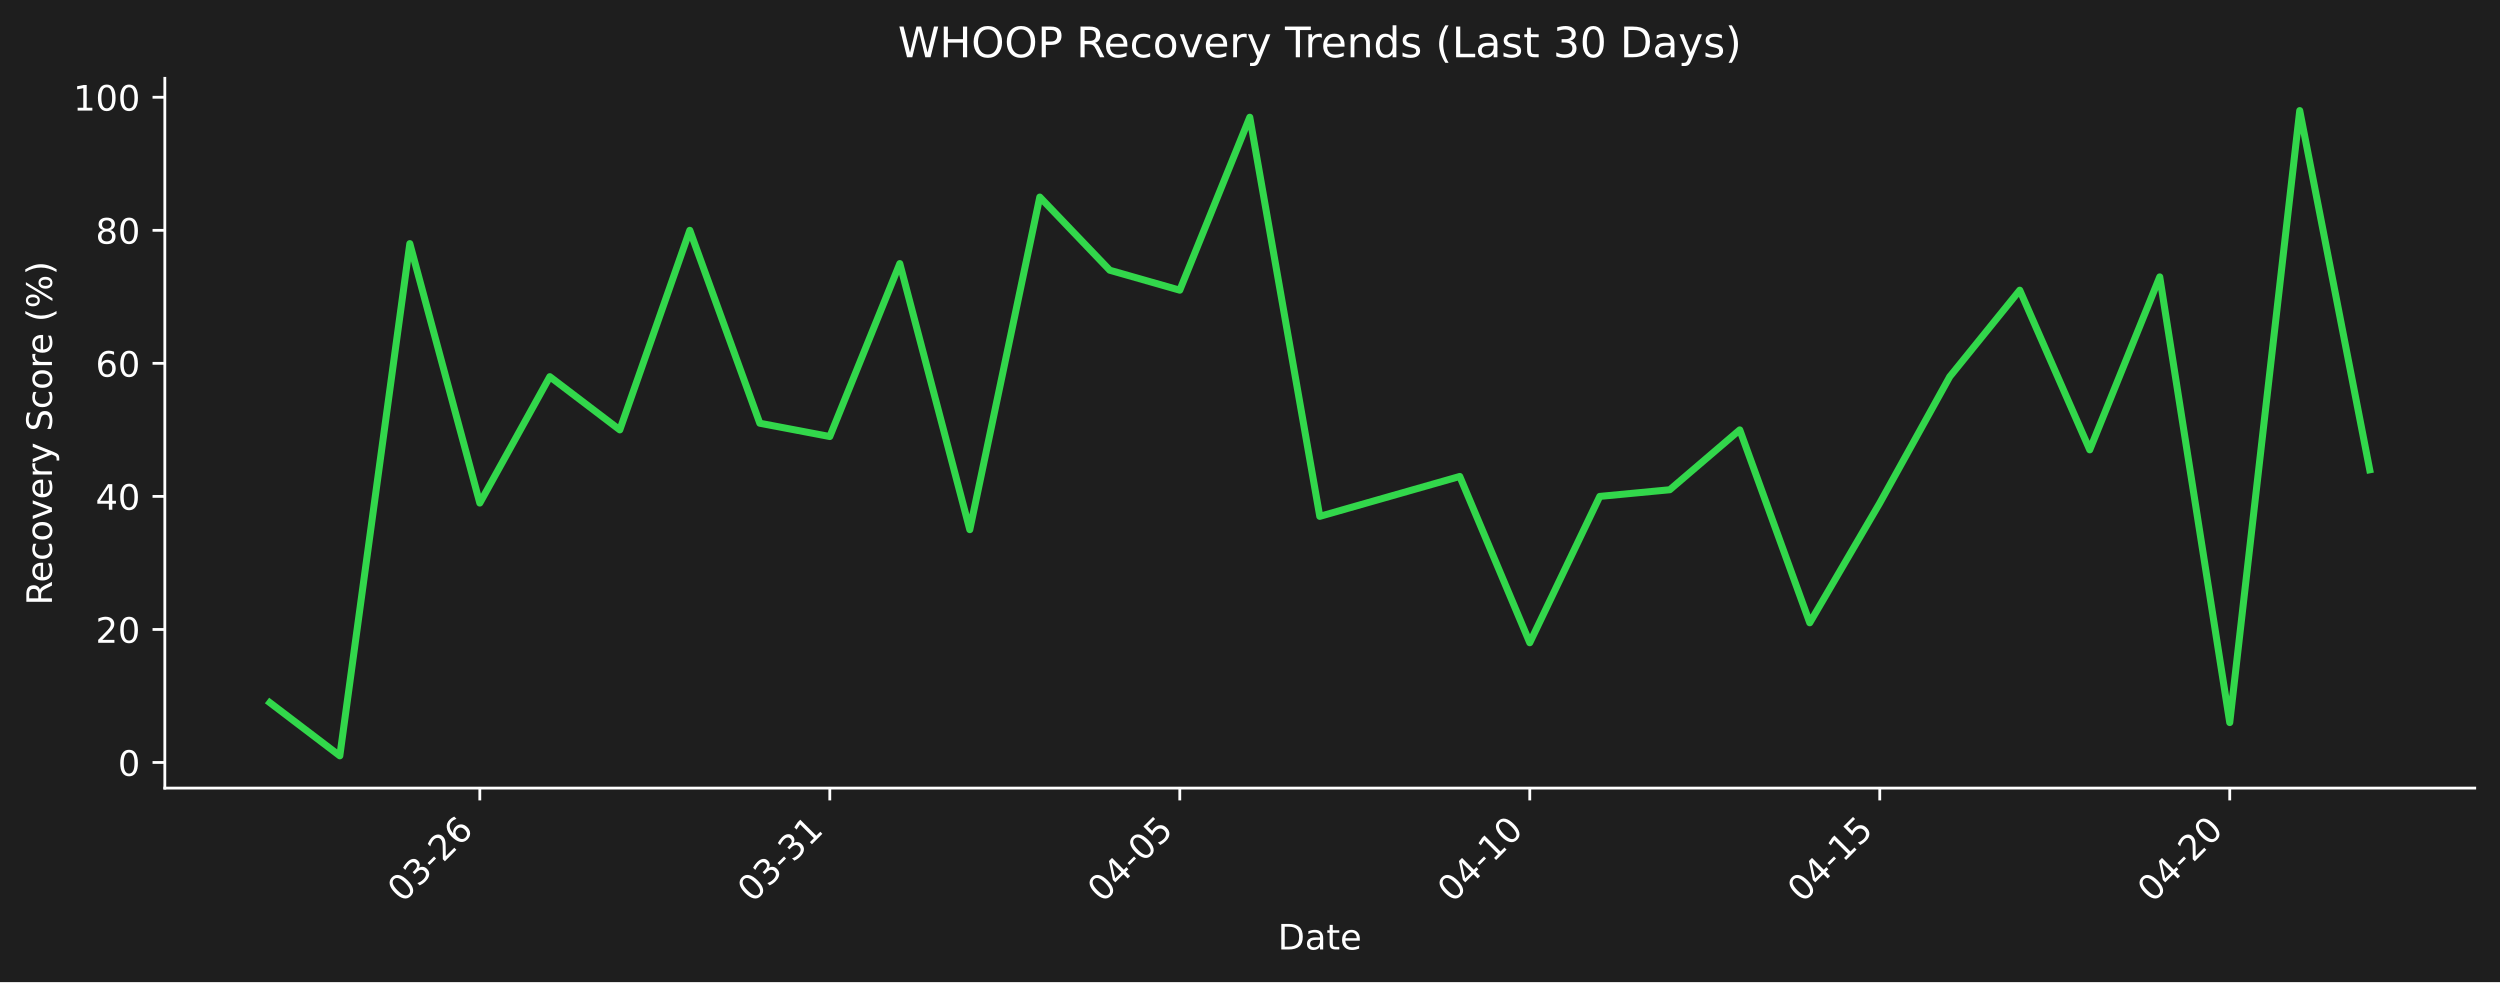
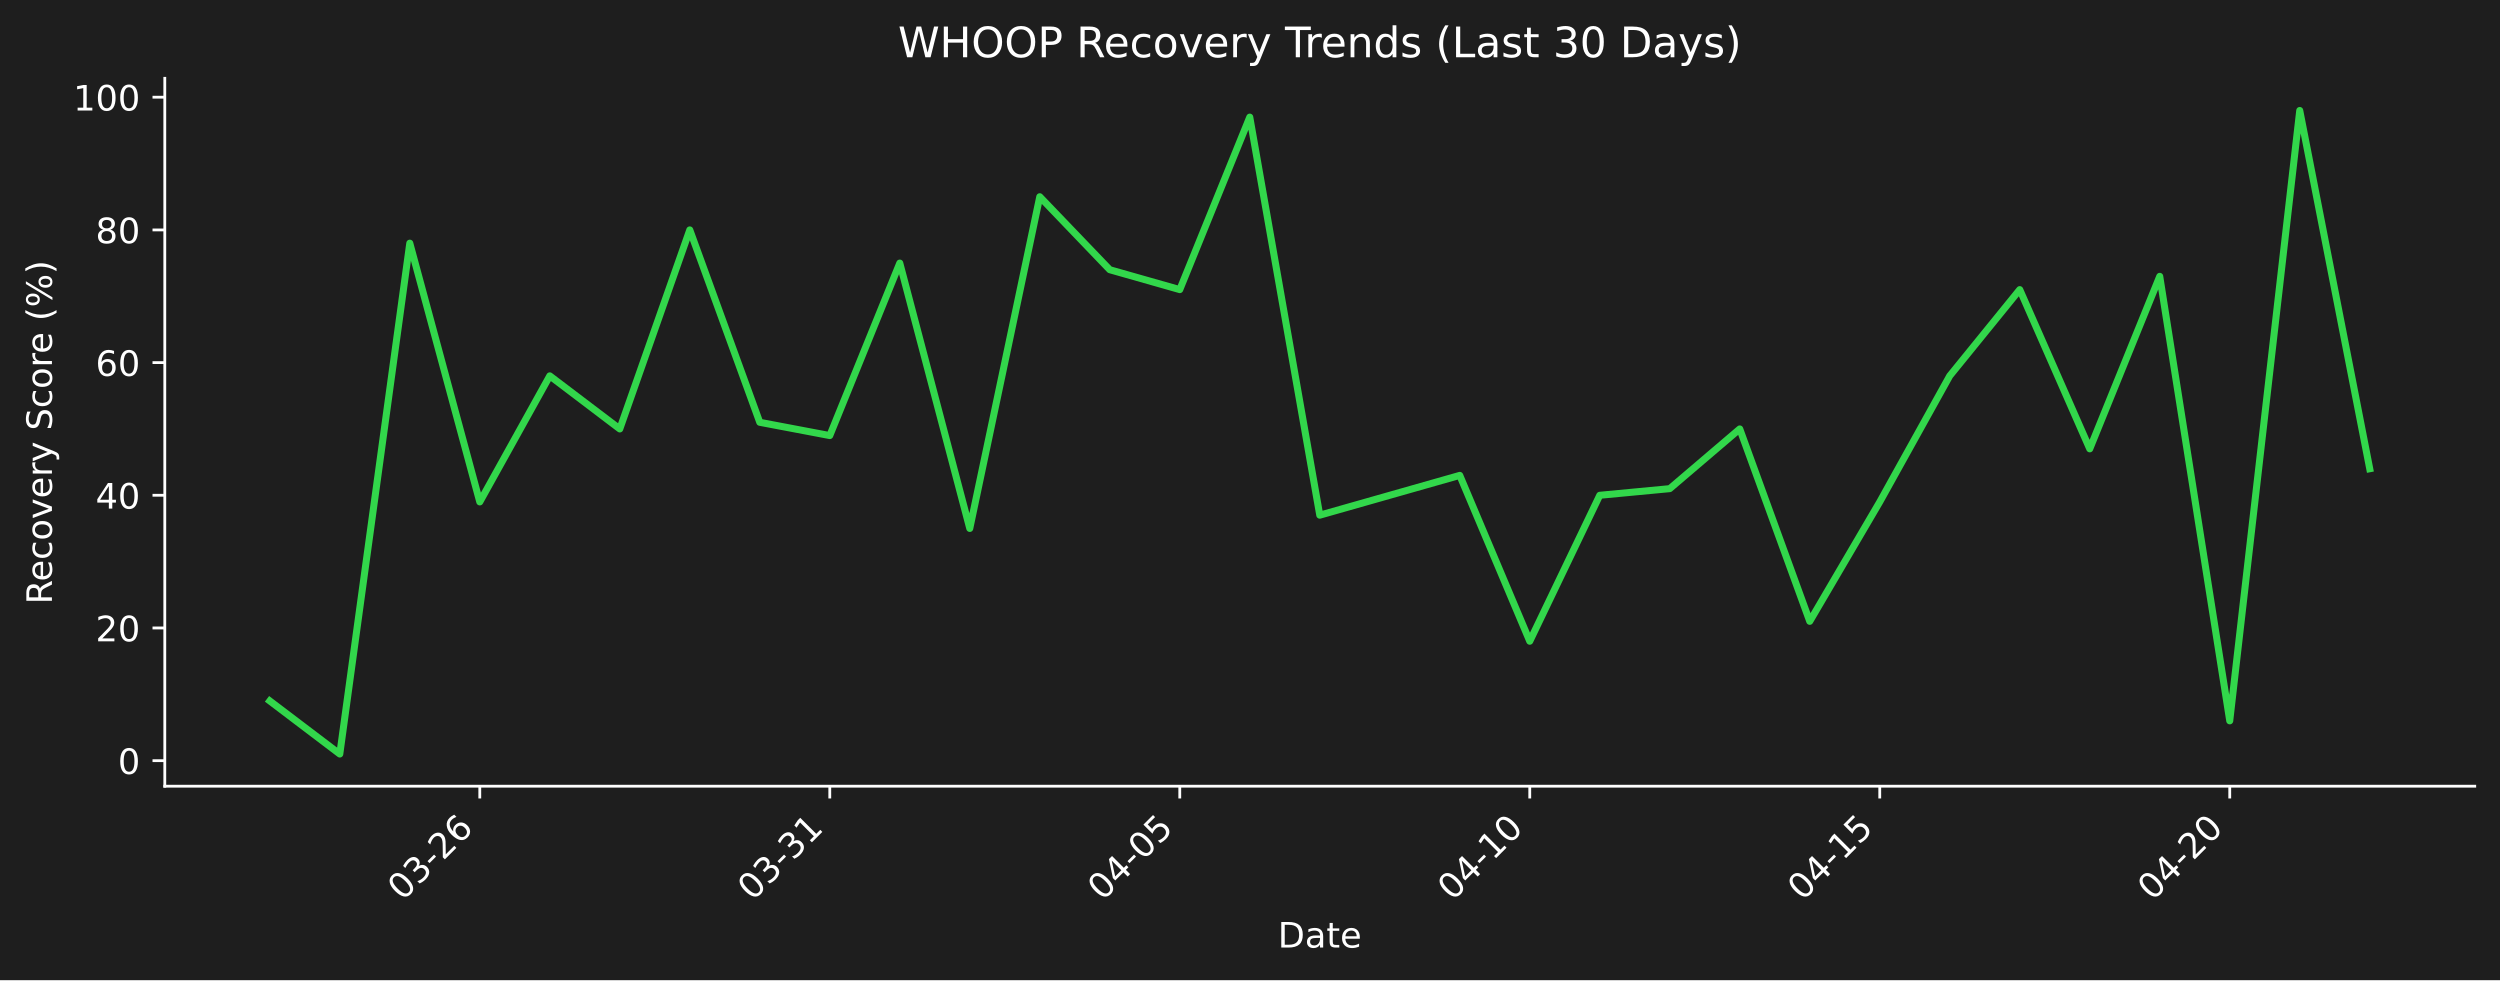
- <svg xmlns="http://www.w3.org/2000/svg" xmlns:xlink="http://www.w3.org/1999/xlink" width="712.361pt" height="279.832pt" viewBox="0 0 712.361 279.832" version="1.1">
+ <svg xmlns="http://www.w3.org/2000/svg" xmlns:xlink="http://www.w3.org/1999/xlink" width="712.496pt" height="279.334pt" viewBox="0 0 712.496 279.334" version="1.1">
  <defs>
    <style type="text/css">*{stroke-linejoin: round; stroke-linecap: butt}</style>
  </defs>
  <g id="figure_1">
    <g id="patch_1">
-       <path d="M 0 279.832  L 712.361 279.832  L 712.361 0  L 0 0  z " style="fill: #1e1e1e" />
+       <path d="M 0 279.334  L 712.496 279.334  L 712.496 0  L 0 0  z " style="fill: #1e1e1e" />
    </g>
    <g id="axes_1">
      <g id="patch_2">
-         <path d="M 46.966 224.563  L 705.161 224.563  L 705.161 22.318  L 46.966 22.318  L 46.966 224.563  z " style="fill: none" />
+         <path d="M 46.966 224.066  L 705.296 224.066  L 705.296 22.318  L 46.966 22.318  L 46.966 224.066  z " style="fill: none" />
      </g>
      <g id="matplotlib.axis_1">
        <g id="xtick_1">
          <g id="line2d_1">
            <defs>
-               <path id="m30ef5048a9" d="M 0 0  L 0 3.5  " style="stroke: #ffffff; stroke-width: 0.8" />
+               <path id="mc38e2e38cf" d="M 0 0  L 0 3.5  " style="stroke: #ffffff; stroke-width: 0.8" />
            </defs>
            <g>
-               <use xlink:href="#m30ef5048a9" x="136.719" y="224.563" style="fill: #ffffff; stroke: #ffffff; stroke-width: 0.8" />
+               <use xlink:href="#mc38e2e38cf" x="136.738" y="224.066" style="fill: #ffffff; stroke: #ffffff; stroke-width: 0.8" />
            </g>
          </g>
          <g id="text_1">
-             <g style="fill: #ffffff" transform="translate(114.702 257.483) rotate(-45) scale(0.1 -0.1)">
+             <g style="fill: #ffffff" transform="translate(114.7204 256.9857) rotate(-45) scale(0.1 -0.1)">
              <defs>
                <path id="DejaVuSans-30" d="M 2034 4250  Q 1547 4250 1301 3770  Q 1056 3291 1056 2328  Q 1056 1369 1301 889  Q 1547 409 2034 409  Q 2525 409 2770 889  Q 3016 1369 3016 2328  Q 3016 3291 2770 3770  Q 2525 4250 2034 4250  z M 2034 4750  Q 2819 4750 3233 4129  Q 3647 3509 3647 2328  Q 3647 1150 3233 529  Q 2819 -91 2034 -91  Q 1250 -91 836 529  Q 422 1150 422 2328  Q 422 3509 836 4129  Q 1250 4750 2034 4750  z " transform="scale(0.015625)" />
                <path id="DejaVuSans-33" d="M 2597 2516  Q 3050 2419 3304 2112  Q 3559 1806 3559 1356  Q 3559 666 3084 287  Q 2609 -91 1734 -91  Q 1441 -91 1130 -33  Q 819 25 488 141  L 488 750  Q 750 597 1062 519  Q 1375 441 1716 441  Q 2309 441 2620 675  Q 2931 909 2931 1356  Q 2931 1769 2642 2001  Q 2353 2234 1838 2234  L 1294 2234  L 1294 2753  L 1863 2753  Q 2328 2753 2575 2939  Q 2822 3125 2822 3475  Q 2822 3834 2567 4026  Q 2313 4219 1838 4219  Q 1578 4219 1281 4162  Q 984 4106 628 3988  L 628 4550  Q 988 4650 1302 4700  Q 1616 4750 1894 4750  Q 2613 4750 3031 4423  Q 3450 4097 3450 3541  Q 3450 3153 3228 2886  Q 3006 2619 2597 2516  z " transform="scale(0.015625)" />
                <path id="DejaVuSans-2d" d="M 313 2009  L 1997 2009  L 1997 1497  L 313 1497  L 313 2009  z " transform="scale(0.015625)" />
                <path id="DejaVuSans-32" d="M 1228 531  L 3431 531  L 3431 0  L 469 0  L 469 531  Q 828 903 1448 1529  Q 2069 2156 2228 2338  Q 2531 2678 2651 2914  Q 2772 3150 2772 3378  Q 2772 3750 2511 3984  Q 2250 4219 1831 4219  Q 1534 4219 1204 4116  Q 875 4013 500 3803  L 500 4441  Q 881 4594 1212 4672  Q 1544 4750 1819 4750  Q 2544 4750 2975 4387  Q 3406 4025 3406 3419  Q 3406 3131 3298 2873  Q 3191 2616 2906 2266  Q 2828 2175 2409 1742  Q 1991 1309 1228 531  z " transform="scale(0.015625)" />
                <path id="DejaVuSans-36" d="M 2113 2584  Q 1688 2584 1439 2293  Q 1191 2003 1191 1497  Q 1191 994 1439 701  Q 1688 409 2113 409  Q 2538 409 2786 701  Q 3034 994 3034 1497  Q 3034 2003 2786 2293  Q 2538 2584 2113 2584  z M 3366 4563  L 3366 3988  Q 3128 4100 2886 4159  Q 2644 4219 2406 4219  Q 1781 4219 1451 3797  Q 1122 3375 1075 2522  Q 1259 2794 1537 2939  Q 1816 3084 2150 3084  Q 2853 3084 3261 2657  Q 3669 2231 3669 1497  Q 3669 778 3244 343  Q 2819 -91 2113 -91  Q 1303 -91 875 529  Q 447 1150 447 2328  Q 447 3434 972 4092  Q 1497 4750 2381 4750  Q 2619 4750 2861 4703  Q 3103 4656 3366 4563  z " transform="scale(0.015625)" />
              </defs>
              <use xlink:href="#DejaVuSans-30" />
              <use xlink:href="#DejaVuSans-33" transform="translate(63.62305 0)" />
              <use xlink:href="#DejaVuSans-2d" transform="translate(127.2461 0)" />
              <use xlink:href="#DejaVuSans-32" transform="translate(163.3301 0)" />
              <use xlink:href="#DejaVuSans-36" transform="translate(226.9531 0)" />
            </g>
          </g>
        </g>
        <g id="xtick_2">
          <g id="line2d_2">
            <g>
-               <use xlink:href="#m30ef5048a9" x="236.446" y="224.563" style="fill: #ffffff; stroke: #ffffff; stroke-width: 0.8" />
+               <use xlink:href="#mc38e2e38cf" x="236.485" y="224.066" style="fill: #ffffff; stroke: #ffffff; stroke-width: 0.8" />
            </g>
          </g>
          <g id="text_2">
-             <g style="fill: #ffffff" transform="translate(214.4285 257.483) rotate(-45) scale(0.1 -0.1)">
+             <g style="fill: #ffffff" transform="translate(214.4673 256.9857) rotate(-45) scale(0.1 -0.1)">
              <defs>
                <path id="DejaVuSans-31" d="M 794 531  L 1825 531  L 1825 4091  L 703 3866  L 703 4441  L 1819 4666  L 2450 4666  L 2450 531  L 3481 531  L 3481 0  L 794 0  L 794 531  z " transform="scale(0.015625)" />
              </defs>
              <use xlink:href="#DejaVuSans-30" />
              <use xlink:href="#DejaVuSans-33" transform="translate(63.62305 0)" />
              <use xlink:href="#DejaVuSans-2d" transform="translate(127.2461 0)" />
              <use xlink:href="#DejaVuSans-33" transform="translate(163.3301 0)" />
              <use xlink:href="#DejaVuSans-31" transform="translate(226.9531 0)" />
            </g>
          </g>
        </g>
        <g id="xtick_3">
          <g id="line2d_3">
            <g>
-               <use xlink:href="#m30ef5048a9" x="336.173" y="224.563" style="fill: #ffffff; stroke: #ffffff; stroke-width: 0.8" />
+               <use xlink:href="#mc38e2e38cf" x="336.232" y="224.066" style="fill: #ffffff; stroke: #ffffff; stroke-width: 0.8" />
            </g>
          </g>
          <g id="text_3">
-             <g style="fill: #ffffff" transform="translate(314.155 257.483) rotate(-45) scale(0.1 -0.1)">
+             <g style="fill: #ffffff" transform="translate(314.2143 256.9857) rotate(-45) scale(0.1 -0.1)">
              <defs>
                <path id="DejaVuSans-34" d="M 2419 4116  L 825 1625  L 2419 1625  L 2419 4116  z M 2253 4666  L 3047 4666  L 3047 1625  L 3713 1625  L 3713 1100  L 3047 1100  L 3047 0  L 2419 0  L 2419 1100  L 313 1100  L 313 1709  L 2253 4666  z " transform="scale(0.015625)" />
                <path id="DejaVuSans-35" d="M 691 4666  L 3169 4666  L 3169 4134  L 1269 4134  L 1269 2991  Q 1406 3038 1543 3061  Q 1681 3084 1819 3084  Q 2600 3084 3056 2656  Q 3513 2228 3513 1497  Q 3513 744 3044 326  Q 2575 -91 1722 -91  Q 1428 -91 1123 -41  Q 819 9 494 109  L 494 744  Q 775 591 1075 516  Q 1375 441 1709 441  Q 2250 441 2565 725  Q 2881 1009 2881 1497  Q 2881 1984 2565 2268  Q 2250 2553 1709 2553  Q 1456 2553 1204 2497  Q 953 2441 691 2322  L 691 4666  z " transform="scale(0.015625)" />
              </defs>
              <use xlink:href="#DejaVuSans-30" />
              <use xlink:href="#DejaVuSans-34" transform="translate(63.62305 0)" />
              <use xlink:href="#DejaVuSans-2d" transform="translate(127.2461 0)" />
              <use xlink:href="#DejaVuSans-30" transform="translate(163.3301 0)" />
              <use xlink:href="#DejaVuSans-35" transform="translate(226.9531 0)" />
            </g>
          </g>
        </g>
        <g id="xtick_4">
          <g id="line2d_4">
            <g>
-               <use xlink:href="#m30ef5048a9" x="435.899" y="224.563" style="fill: #ffffff; stroke: #ffffff; stroke-width: 0.8" />
+               <use xlink:href="#mc38e2e38cf" x="435.979" y="224.066" style="fill: #ffffff; stroke: #ffffff; stroke-width: 0.8" />
            </g>
          </g>
          <g id="text_4">
-             <g style="fill: #ffffff" transform="translate(413.8815 257.483) rotate(-45) scale(0.1 -0.1)">
+             <g style="fill: #ffffff" transform="translate(413.9613 256.9857) rotate(-45) scale(0.1 -0.1)">
              <use xlink:href="#DejaVuSans-30" />
              <use xlink:href="#DejaVuSans-34" transform="translate(63.62305 0)" />
              <use xlink:href="#DejaVuSans-2d" transform="translate(127.2461 0)" />
              <use xlink:href="#DejaVuSans-31" transform="translate(163.3301 0)" />
              <use xlink:href="#DejaVuSans-30" transform="translate(226.9531 0)" />
            </g>
          </g>
        </g>
        <g id="xtick_5">
          <g id="line2d_5">
            <g>
-               <use xlink:href="#m30ef5048a9" x="535.626" y="224.563" style="fill: #ffffff; stroke: #ffffff; stroke-width: 0.8" />
+               <use xlink:href="#mc38e2e38cf" x="535.726" y="224.066" style="fill: #ffffff; stroke: #ffffff; stroke-width: 0.8" />
            </g>
          </g>
          <g id="text_5">
-             <g style="fill: #ffffff" transform="translate(513.608 257.483) rotate(-45) scale(0.1 -0.1)">
+             <g style="fill: #ffffff" transform="translate(513.7082 256.9857) rotate(-45) scale(0.1 -0.1)">
              <use xlink:href="#DejaVuSans-30" />
              <use xlink:href="#DejaVuSans-34" transform="translate(63.62305 0)" />
              <use xlink:href="#DejaVuSans-2d" transform="translate(127.2461 0)" />
              <use xlink:href="#DejaVuSans-31" transform="translate(163.3301 0)" />
              <use xlink:href="#DejaVuSans-35" transform="translate(226.9531 0)" />
            </g>
          </g>
        </g>
        <g id="xtick_6">
          <g id="line2d_6">
            <g>
-               <use xlink:href="#m30ef5048a9" x="635.352" y="224.563" style="fill: #ffffff; stroke: #ffffff; stroke-width: 0.8" />
+               <use xlink:href="#mc38e2e38cf" x="635.473" y="224.066" style="fill: #ffffff; stroke: #ffffff; stroke-width: 0.8" />
            </g>
          </g>
          <g id="text_6">
-             <g style="fill: #ffffff" transform="translate(613.3345 257.483) rotate(-45) scale(0.1 -0.1)">
+             <g style="fill: #ffffff" transform="translate(613.4552 256.9857) rotate(-45) scale(0.1 -0.1)">
              <use xlink:href="#DejaVuSans-30" />
              <use xlink:href="#DejaVuSans-34" transform="translate(63.62305 0)" />
              <use xlink:href="#DejaVuSans-2d" transform="translate(127.2461 0)" />
              <use xlink:href="#DejaVuSans-32" transform="translate(163.3301 0)" />
              <use xlink:href="#DejaVuSans-30" transform="translate(226.9531 0)" />
            </g>
          </g>
        </g>
        <g id="text_7">
-           <g style="fill: #ffffff" transform="translate(364.1123 270.552) scale(0.1 -0.1)">
+           <g style="fill: #ffffff" transform="translate(364.1798 270.0547) scale(0.1 -0.1)">
            <defs>
              <path id="DejaVuSans-44" d="M 1259 4147  L 1259 519  L 2022 519  Q 2988 519 3436 956  Q 3884 1394 3884 2338  Q 3884 3275 3436 3711  Q 2988 4147 2022 4147  L 1259 4147  z M 628 4666  L 1925 4666  Q 3281 4666 3915 4102  Q 4550 3538 4550 2338  Q 4550 1131 3912 565  Q 3275 0 1925 0  L 628 0  L 628 4666  z " transform="scale(0.015625)" />
              <path id="DejaVuSans-61" d="M 2194 1759  Q 1497 1759 1228 1600  Q 959 1441 959 1056  Q 959 750 1161 570  Q 1363 391 1709 391  Q 2188 391 2477 730  Q 2766 1069 2766 1631  L 2766 1759  L 2194 1759  z M 3341 1997  L 3341 0  L 2766 0  L 2766 531  Q 2569 213 2275 61  Q 1981 -91 1556 -91  Q 1019 -91 701 211  Q 384 513 384 1019  Q 384 1609 779 1909  Q 1175 2209 1959 2209  L 2766 2209  L 2766 2266  Q 2766 2663 2505 2880  Q 2244 3097 1772 3097  Q 1472 3097 1187 3025  Q 903 2953 641 2809  L 641 3341  Q 956 3463 1253 3523  Q 1550 3584 1831 3584  Q 2591 3584 2966 3190  Q 3341 2797 3341 1997  z " transform="scale(0.015625)" />
              <path id="DejaVuSans-74" d="M 1172 4494  L 1172 3500  L 2356 3500  L 2356 3053  L 1172 3053  L 1172 1153  Q 1172 725 1289 603  Q 1406 481 1766 481  L 2356 481  L 2356 0  L 1766 0  Q 1100 0 847 248  Q 594 497 594 1153  L 594 3053  L 172 3053  L 172 3500  L 594 3500  L 594 4494  L 1172 4494  z " transform="scale(0.015625)" />
              <path id="DejaVuSans-65" d="M 3597 1894  L 3597 1613  L 953 1613  Q 991 1019 1311 708  Q 1631 397 2203 397  Q 2534 397 2845 478  Q 3156 559 3463 722  L 3463 178  Q 3153 47 2828 -22  Q 2503 -91 2169 -91  Q 1331 -91 842 396  Q 353 884 353 1716  Q 353 2575 817 3079  Q 1281 3584 2069 3584  Q 2775 3584 3186 3129  Q 3597 2675 3597 1894  z M 3022 2063  Q 3016 2534 2758 2815  Q 2500 3097 2075 3097  Q 1594 3097 1305 2825  Q 1016 2553 972 2059  L 3022 2063  z " transform="scale(0.015625)" />
            </defs>
            <use xlink:href="#DejaVuSans-44" />
            <use xlink:href="#DejaVuSans-61" transform="translate(77.00195 0)" />
            <use xlink:href="#DejaVuSans-74" transform="translate(138.2812 0)" />
            <use xlink:href="#DejaVuSans-65" transform="translate(177.4902 0)" />
          </g>
        </g>
      </g>
      <g id="matplotlib.axis_2">
        <g id="ytick_1">
          <g id="line2d_7">
            <defs>
-               <path id="m28092087a7" d="M 0 0  L -3.5 0  " style="stroke: #ffffff; stroke-width: 0.8" />
+               <path id="m0c90b24b03" d="M 0 0  L -3.5 0  " style="stroke: #ffffff; stroke-width: 0.8" />
            </defs>
            <g>
-               <use xlink:href="#m28092087a7" x="46.966" y="217.266" style="fill: #ffffff; stroke: #ffffff; stroke-width: 0.8" />
+               <use xlink:href="#m0c90b24b03" x="46.966" y="216.786" style="fill: #ffffff; stroke: #ffffff; stroke-width: 0.8" />
            </g>
          </g>
          <g id="text_8">
-             <g style="fill: #ffffff" transform="translate(33.60312 221.0648) scale(0.1 -0.1)">
+             <g style="fill: #ffffff" transform="translate(33.60312 220.5855) scale(0.1 -0.1)">
              <use xlink:href="#DejaVuSans-30" />
            </g>
          </g>
        </g>
        <g id="ytick_2">
          <g id="line2d_8">
            <g>
-               <use xlink:href="#m28092087a7" x="46.966" y="179.356" style="fill: #ffffff; stroke: #ffffff; stroke-width: 0.8" />
+               <use xlink:href="#m0c90b24b03" x="46.966" y="178.97" style="fill: #ffffff; stroke: #ffffff; stroke-width: 0.8" />
            </g>
          </g>
          <g id="text_9">
-             <g style="fill: #ffffff" transform="translate(27.24063 183.1557) scale(0.1 -0.1)">
+             <g style="fill: #ffffff" transform="translate(27.24063 182.7696) scale(0.1 -0.1)">
              <use xlink:href="#DejaVuSans-32" />
              <use xlink:href="#DejaVuSans-30" transform="translate(63.62305 0)" />
            </g>
          </g>
        </g>
        <g id="ytick_3">
          <g id="line2d_9">
            <g>
-               <use xlink:href="#m28092087a7" x="46.966" y="141.447" style="fill: #ffffff; stroke: #ffffff; stroke-width: 0.8" />
+               <use xlink:href="#m0c90b24b03" x="46.966" y="141.155" style="fill: #ffffff; stroke: #ffffff; stroke-width: 0.8" />
            </g>
          </g>
          <g id="text_10">
-             <g style="fill: #ffffff" transform="translate(27.24063 145.2466) scale(0.1 -0.1)">
+             <g style="fill: #ffffff" transform="translate(27.24063 144.9537) scale(0.1 -0.1)">
              <use xlink:href="#DejaVuSans-34" />
              <use xlink:href="#DejaVuSans-30" transform="translate(63.62305 0)" />
            </g>
          </g>
        </g>
        <g id="ytick_4">
          <g id="line2d_10">
            <g>
-               <use xlink:href="#m28092087a7" x="46.966" y="103.538" style="fill: #ffffff; stroke: #ffffff; stroke-width: 0.8" />
+               <use xlink:href="#m0c90b24b03" x="46.966" y="103.339" style="fill: #ffffff; stroke: #ffffff; stroke-width: 0.8" />
            </g>
          </g>
          <g id="text_11">
-             <g style="fill: #ffffff" transform="translate(27.24063 107.3376) scale(0.1 -0.1)">
+             <g style="fill: #ffffff" transform="translate(27.24063 107.1379) scale(0.1 -0.1)">
              <use xlink:href="#DejaVuSans-36" />
              <use xlink:href="#DejaVuSans-30" transform="translate(63.62305 0)" />
            </g>
          </g>
        </g>
        <g id="ytick_5">
          <g id="line2d_11">
            <g>
-               <use xlink:href="#m28092087a7" x="46.966" y="65.629" style="fill: #ffffff; stroke: #ffffff; stroke-width: 0.8" />
+               <use xlink:href="#m0c90b24b03" x="46.966" y="65.523" style="fill: #ffffff; stroke: #ffffff; stroke-width: 0.8" />
            </g>
          </g>
          <g id="text_12">
-             <g style="fill: #ffffff" transform="translate(27.24063 69.42847) scale(0.1 -0.1)">
+             <g style="fill: #ffffff" transform="translate(27.24063 69.32198) scale(0.1 -0.1)">
              <defs>
                <path id="DejaVuSans-38" d="M 2034 2216  Q 1584 2216 1326 1975  Q 1069 1734 1069 1313  Q 1069 891 1326 650  Q 1584 409 2034 409  Q 2484 409 2743 651  Q 3003 894 3003 1313  Q 3003 1734 2745 1975  Q 2488 2216 2034 2216  z M 1403 2484  Q 997 2584 770 2862  Q 544 3141 544 3541  Q 544 4100 942 4425  Q 1341 4750 2034 4750  Q 2731 4750 3128 4425  Q 3525 4100 3525 3541  Q 3525 3141 3298 2862  Q 3072 2584 2669 2484  Q 3125 2378 3379 2068  Q 3634 1759 3634 1313  Q 3634 634 3220 271  Q 2806 -91 2034 -91  Q 1263 -91 848 271  Q 434 634 434 1313  Q 434 1759 690 2068  Q 947 2378 1403 2484  z M 1172 3481  Q 1172 3119 1398 2916  Q 1625 2713 2034 2713  Q 2441 2713 2670 2916  Q 2900 3119 2900 3481  Q 2900 3844 2670 4047  Q 2441 4250 2034 4250  Q 1625 4250 1398 4047  Q 1172 3844 1172 3481  z " transform="scale(0.015625)" />
              </defs>
              <use xlink:href="#DejaVuSans-38" />
              <use xlink:href="#DejaVuSans-30" transform="translate(63.62305 0)" />
            </g>
          </g>
        </g>
        <g id="ytick_6">
          <g id="line2d_12">
            <g>
-               <use xlink:href="#m28092087a7" x="46.966" y="27.72" style="fill: #ffffff; stroke: #ffffff; stroke-width: 0.8" />
+               <use xlink:href="#m0c90b24b03" x="46.966" y="27.707" style="fill: #ffffff; stroke: #ffffff; stroke-width: 0.8" />
            </g>
          </g>
          <g id="text_13">
-             <g style="fill: #ffffff" transform="translate(20.87813 31.51939) scale(0.1 -0.1)">
+             <g style="fill: #ffffff" transform="translate(20.87813 31.50611) scale(0.1 -0.1)">
              <use xlink:href="#DejaVuSans-31" />
              <use xlink:href="#DejaVuSans-30" transform="translate(63.62305 0)" />
              <use xlink:href="#DejaVuSans-30" transform="translate(127.2461 0)" />
            </g>
          </g>
        </g>
        <g id="text_14">
-           <g style="fill: #ffffff" transform="translate(14.79844 172.4586) rotate(-90) scale(0.1 -0.1)">
+           <g style="fill: #ffffff" transform="translate(14.79844 172.2099) rotate(-90) scale(0.1 -0.1)">
            <defs>
              <path id="DejaVuSans-52" d="M 2841 2188  Q 3044 2119 3236 1894  Q 3428 1669 3622 1275  L 4263 0  L 3584 0  L 2988 1197  Q 2756 1666 2539 1819  Q 2322 1972 1947 1972  L 1259 1972  L 1259 0  L 628 0  L 628 4666  L 2053 4666  Q 2853 4666 3247 4331  Q 3641 3997 3641 3322  Q 3641 2881 3436 2590  Q 3231 2300 2841 2188  z M 1259 4147  L 1259 2491  L 2053 2491  Q 2509 2491 2742 2702  Q 2975 2913 2975 3322  Q 2975 3731 2742 3939  Q 2509 4147 2053 4147  L 1259 4147  z " transform="scale(0.015625)" />
              <path id="DejaVuSans-63" d="M 3122 3366  L 3122 2828  Q 2878 2963 2633 3030  Q 2388 3097 2138 3097  Q 1578 3097 1268 2742  Q 959 2388 959 1747  Q 959 1106 1268 751  Q 1578 397 2138 397  Q 2388 397 2633 464  Q 2878 531 3122 666  L 3122 134  Q 2881 22 2623 -34  Q 2366 -91 2075 -91  Q 1284 -91 818 406  Q 353 903 353 1747  Q 353 2603 823 3093  Q 1294 3584 2113 3584  Q 2378 3584 2631 3529  Q 2884 3475 3122 3366  z " transform="scale(0.015625)" />
              <path id="DejaVuSans-6f" d="M 1959 3097  Q 1497 3097 1228 2736  Q 959 2375 959 1747  Q 959 1119 1226 758  Q 1494 397 1959 397  Q 2419 397 2687 759  Q 2956 1122 2956 1747  Q 2956 2369 2687 2733  Q 2419 3097 1959 3097  z M 1959 3584  Q 2709 3584 3137 3096  Q 3566 2609 3566 1747  Q 3566 888 3137 398  Q 2709 -91 1959 -91  Q 1206 -91 779 398  Q 353 888 353 1747  Q 353 2609 779 3096  Q 1206 3584 1959 3584  z " transform="scale(0.015625)" />
              <path id="DejaVuSans-76" d="M 191 3500  L 800 3500  L 1894 563  L 2988 3500  L 3597 3500  L 2284 0  L 1503 0  L 191 3500  z " transform="scale(0.015625)" />
              <path id="DejaVuSans-72" d="M 2631 2963  Q 2534 3019 2420 3045  Q 2306 3072 2169 3072  Q 1681 3072 1420 2755  Q 1159 2438 1159 1844  L 1159 0  L 581 0  L 581 3500  L 1159 3500  L 1159 2956  Q 1341 3275 1631 3429  Q 1922 3584 2338 3584  Q 2397 3584 2469 3576  Q 2541 3569 2628 3553  L 2631 2963  z " transform="scale(0.015625)" />
              <path id="DejaVuSans-79" d="M 2059 -325  Q 1816 -950 1584 -1140  Q 1353 -1331 966 -1331  L 506 -1331  L 506 -850  L 844 -850  Q 1081 -850 1212 -737  Q 1344 -625 1503 -206  L 1606 56  L 191 3500  L 800 3500  L 1894 763  L 2988 3500  L 3597 3500  L 2059 -325  z " transform="scale(0.015625)" />
              <path id="DejaVuSans-20" transform="scale(0.015625)" />
              <path id="DejaVuSans-53" d="M 3425 4513  L 3425 3897  Q 3066 4069 2747 4153  Q 2428 4238 2131 4238  Q 1616 4238 1336 4038  Q 1056 3838 1056 3469  Q 1056 3159 1242 3001  Q 1428 2844 1947 2747  L 2328 2669  Q 3034 2534 3370 2195  Q 3706 1856 3706 1288  Q 3706 609 3251 259  Q 2797 -91 1919 -91  Q 1588 -91 1214 -16  Q 841 59 441 206  L 441 856  Q 825 641 1194 531  Q 1563 422 1919 422  Q 2459 422 2753 634  Q 3047 847 3047 1241  Q 3047 1584 2836 1778  Q 2625 1972 2144 2069  L 1759 2144  Q 1053 2284 737 2584  Q 422 2884 422 3419  Q 422 4038 858 4394  Q 1294 4750 2059 4750  Q 2388 4750 2728 4690  Q 3069 4631 3425 4513  z " transform="scale(0.015625)" />
              <path id="DejaVuSans-28" d="M 1984 4856  Q 1566 4138 1362 3434  Q 1159 2731 1159 2009  Q 1159 1288 1364 580  Q 1569 -128 1984 -844  L 1484 -844  Q 1016 -109 783 600  Q 550 1309 550 2009  Q 550 2706 781 3412  Q 1013 4119 1484 4856  L 1984 4856  z " transform="scale(0.015625)" />
              <path id="DejaVuSans-25" d="M 4653 2053  Q 4381 2053 4226 1822  Q 4072 1591 4072 1178  Q 4072 772 4226 539  Q 4381 306 4653 306  Q 4919 306 5073 539  Q 5228 772 5228 1178  Q 5228 1588 5073 1820  Q 4919 2053 4653 2053  z M 4653 2450  Q 5147 2450 5437 2106  Q 5728 1763 5728 1178  Q 5728 594 5436 251  Q 5144 -91 4653 -91  Q 4153 -91 3862 251  Q 3572 594 3572 1178  Q 3572 1766 3864 2108  Q 4156 2450 4653 2450  z M 1428 4353  Q 1159 4353 1004 4120  Q 850 3888 850 3481  Q 850 3069 1003 2837  Q 1156 2606 1428 2606  Q 1700 2606 1854 2837  Q 2009 3069 2009 3481  Q 2009 3884 1853 4118  Q 1697 4353 1428 4353  z M 4250 4750  L 4750 4750  L 1831 -91  L 1331 -91  L 4250 4750  z M 1428 4750  Q 1922 4750 2215 4408  Q 2509 4066 2509 3481  Q 2509 2891 2217 2550  Q 1925 2209 1428 2209  Q 931 2209 642 2551  Q 353 2894 353 3481  Q 353 4063 643 4406  Q 934 4750 1428 4750  z " transform="scale(0.015625)" />
              <path id="DejaVuSans-29" d="M 513 4856  L 1013 4856  Q 1481 4119 1714 3412  Q 1947 2706 1947 2009  Q 1947 1309 1714 600  Q 1481 -109 1013 -844  L 513 -844  Q 928 -128 1133 580  Q 1338 1288 1338 2009  Q 1338 2731 1133 3434  Q 928 4138 513 4856  z " transform="scale(0.015625)" />
            </defs>
            <use xlink:href="#DejaVuSans-52" />
            <use xlink:href="#DejaVuSans-65" transform="translate(64.98242 0)" />
            <use xlink:href="#DejaVuSans-63" transform="translate(126.5059 0)" />
            <use xlink:href="#DejaVuSans-6f" transform="translate(181.4863 0)" />
            <use xlink:href="#DejaVuSans-76" transform="translate(242.668 0)" />
            <use xlink:href="#DejaVuSans-65" transform="translate(301.8477 0)" />
            <use xlink:href="#DejaVuSans-72" transform="translate(363.3711 0)" />
            <use xlink:href="#DejaVuSans-79" transform="translate(404.4844 0)" />
            <use xlink:href="#DejaVuSans-20" transform="translate(463.6641 0)" />
            <use xlink:href="#DejaVuSans-53" transform="translate(495.4512 0)" />
            <use xlink:href="#DejaVuSans-63" transform="translate(558.9277 0)" />
            <use xlink:href="#DejaVuSans-6f" transform="translate(613.9082 0)" />
            <use xlink:href="#DejaVuSans-72" transform="translate(675.0898 0)" />
            <use xlink:href="#DejaVuSans-65" transform="translate(713.9531 0)" />
            <use xlink:href="#DejaVuSans-20" transform="translate(775.4766 0)" />
            <use xlink:href="#DejaVuSans-28" transform="translate(807.2637 0)" />
            <use xlink:href="#DejaVuSans-25" transform="translate(846.2773 0)" />
            <use xlink:href="#DejaVuSans-29" transform="translate(941.2969 0)" />
          </g>
        </g>
      </g>
      <g id="line2d_13">
-         <path d="M 76.884 200.206  L 96.829 215.37  L 116.774 69.42  L 136.719 143.343  L 156.665 107.329  L 176.61 122.493  L 196.555 65.629  L 216.501 120.597  L 236.446 124.388  L 256.391 75.107  L 276.337 150.925  L 296.282 56.152  L 316.227 77.002  L 336.173 82.688  L 356.118 33.407  L 376.063 147.134  L 396.008 141.447  L 415.954 135.761  L 435.899 183.147  L 455.844 141.447  L 475.79 139.552  L 495.735 122.493  L 515.68 177.461  L 535.626 143.343  L 555.571 107.329  L 575.516 82.688  L 595.461 128.179  L 615.407 78.897  L 635.352 205.893  L 655.297 31.511  L 675.243 133.866  " clip-path="url(#peae3f444a2)" style="fill: none; stroke: #32d74b; stroke-width: 2; stroke-linecap: square" />
+         <path d="M 76.89 199.769  L 96.839 214.895  L 116.789 69.304  L 136.738 143.045  L 156.687 107.12  L 176.637 122.247  L 196.586 65.523  L 216.535 120.356  L 236.485 124.137  L 256.434 74.977  L 276.384 150.608  L 296.333 56.069  L 316.282 76.868  L 336.232 82.54  L 356.181 33.379  L 376.131 146.827  L 396.08 141.155  L 416.029 135.482  L 435.979 182.752  L 455.928 141.155  L 475.878 139.264  L 495.827 122.247  L 515.776 177.08  L 535.726 143.045  L 555.675 107.12  L 575.625 82.54  L 595.574 127.919  L 615.523 78.758  L 635.473 205.441  L 655.422 31.488  L 675.372 133.591  " clip-path="url(#pa873a11218)" style="fill: none; stroke: #32d74b; stroke-width: 2; stroke-linecap: square" />
      </g>
      <g id="patch_3">
-         <path d="M 46.966 224.563  L 46.966 22.318  " style="fill: none; stroke: #ffffff; stroke-width: 0.8; stroke-linejoin: miter; stroke-linecap: square" />
+         <path d="M 46.966 224.066  L 46.966 22.318  " style="fill: none; stroke: #ffffff; stroke-width: 0.8; stroke-linejoin: miter; stroke-linecap: square" />
      </g>
      <g id="patch_4">
-         <path d="M 46.966 224.563  L 705.161 224.563  " style="fill: none; stroke: #ffffff; stroke-width: 0.8; stroke-linejoin: miter; stroke-linecap: square" />
+         <path d="M 46.966 224.066  L 705.296 224.066  " style="fill: none; stroke: #ffffff; stroke-width: 0.8; stroke-linejoin: miter; stroke-linecap: square" />
      </g>
      <g id="text_15">
-         <g style="fill: #ffffff" transform="translate(255.8691 16.31812) scale(0.12 -0.12)">
+         <g style="fill: #ffffff" transform="translate(255.9366 16.31812) scale(0.12 -0.12)">
          <defs>
            <path id="DejaVuSans-57" d="M 213 4666  L 850 4666  L 1831 722  L 2809 4666  L 3519 4666  L 4500 722  L 5478 4666  L 6119 4666  L 4947 0  L 4153 0  L 3169 4050  L 2175 0  L 1381 0  L 213 4666  z " transform="scale(0.015625)" />
            <path id="DejaVuSans-48" d="M 628 4666  L 1259 4666  L 1259 2753  L 3553 2753  L 3553 4666  L 4184 4666  L 4184 0  L 3553 0  L 3553 2222  L 1259 2222  L 1259 0  L 628 0  L 628 4666  z " transform="scale(0.015625)" />
            <path id="DejaVuSans-4f" d="M 2522 4238  Q 1834 4238 1429 3725  Q 1025 3213 1025 2328  Q 1025 1447 1429 934  Q 1834 422 2522 422  Q 3209 422 3611 934  Q 4013 1447 4013 2328  Q 4013 3213 3611 3725  Q 3209 4238 2522 4238  z M 2522 4750  Q 3503 4750 4090 4092  Q 4678 3434 4678 2328  Q 4678 1225 4090 567  Q 3503 -91 2522 -91  Q 1538 -91 948 565  Q 359 1222 359 2328  Q 359 3434 948 4092  Q 1538 4750 2522 4750  z " transform="scale(0.015625)" />
            <path id="DejaVuSans-50" d="M 1259 4147  L 1259 2394  L 2053 2394  Q 2494 2394 2734 2622  Q 2975 2850 2975 3272  Q 2975 3691 2734 3919  Q 2494 4147 2053 4147  L 1259 4147  z M 628 4666  L 2053 4666  Q 2838 4666 3239 4311  Q 3641 3956 3641 3272  Q 3641 2581 3239 2228  Q 2838 1875 2053 1875  L 1259 1875  L 1259 0  L 628 0  L 628 4666  z " transform="scale(0.015625)" />
            <path id="DejaVuSans-54" d="M -19 4666  L 3928 4666  L 3928 4134  L 2272 4134  L 2272 0  L 1638 0  L 1638 4134  L -19 4134  L -19 4666  z " transform="scale(0.015625)" />
            <path id="DejaVuSans-6e" d="M 3513 2113  L 3513 0  L 2938 0  L 2938 2094  Q 2938 2591 2744 2837  Q 2550 3084 2163 3084  Q 1697 3084 1428 2787  Q 1159 2491 1159 1978  L 1159 0  L 581 0  L 581 3500  L 1159 3500  L 1159 2956  Q 1366 3272 1645 3428  Q 1925 3584 2291 3584  Q 2894 3584 3203 3211  Q 3513 2838 3513 2113  z " transform="scale(0.015625)" />
            <path id="DejaVuSans-64" d="M 2906 2969  L 2906 4863  L 3481 4863  L 3481 0  L 2906 0  L 2906 525  Q 2725 213 2448 61  Q 2172 -91 1784 -91  Q 1150 -91 751 415  Q 353 922 353 1747  Q 353 2572 751 3078  Q 1150 3584 1784 3584  Q 2172 3584 2448 3432  Q 2725 3281 2906 2969  z M 947 1747  Q 947 1113 1208 752  Q 1469 391 1925 391  Q 2381 391 2643 752  Q 2906 1113 2906 1747  Q 2906 2381 2643 2742  Q 2381 3103 1925 3103  Q 1469 3103 1208 2742  Q 947 2381 947 1747  z " transform="scale(0.015625)" />
            <path id="DejaVuSans-73" d="M 2834 3397  L 2834 2853  Q 2591 2978 2328 3040  Q 2066 3103 1784 3103  Q 1356 3103 1142 2972  Q 928 2841 928 2578  Q 928 2378 1081 2264  Q 1234 2150 1697 2047  L 1894 2003  Q 2506 1872 2764 1633  Q 3022 1394 3022 966  Q 3022 478 2636 193  Q 2250 -91 1575 -91  Q 1294 -91 989 -36  Q 684 19 347 128  L 347 722  Q 666 556 975 473  Q 1284 391 1588 391  Q 1994 391 2212 530  Q 2431 669 2431 922  Q 2431 1156 2273 1281  Q 2116 1406 1581 1522  L 1381 1569  Q 847 1681 609 1914  Q 372 2147 372 2553  Q 372 3047 722 3315  Q 1072 3584 1716 3584  Q 2034 3584 2315 3537  Q 2597 3491 2834 3397  z " transform="scale(0.015625)" />
            <path id="DejaVuSans-4c" d="M 628 4666  L 1259 4666  L 1259 531  L 3531 531  L 3531 0  L 628 0  L 628 4666  z " transform="scale(0.015625)" />
          </defs>
          <use xlink:href="#DejaVuSans-57" />
          <use xlink:href="#DejaVuSans-48" transform="translate(98.87695 0)" />
          <use xlink:href="#DejaVuSans-4f" transform="translate(174.0723 0)" />
          <use xlink:href="#DejaVuSans-4f" transform="translate(252.7832 0)" />
          <use xlink:href="#DejaVuSans-50" transform="translate(331.4941 0)" />
          <use xlink:href="#DejaVuSans-20" transform="translate(391.7969 0)" />
          <use xlink:href="#DejaVuSans-52" transform="translate(423.584 0)" />
          <use xlink:href="#DejaVuSans-65" transform="translate(488.5664 0)" />
          <use xlink:href="#DejaVuSans-63" transform="translate(550.0898 0)" />
          <use xlink:href="#DejaVuSans-6f" transform="translate(605.0703 0)" />
          <use xlink:href="#DejaVuSans-76" transform="translate(666.252 0)" />
          <use xlink:href="#DejaVuSans-65" transform="translate(725.4316 0)" />
          <use xlink:href="#DejaVuSans-72" transform="translate(786.9551 0)" />
          <use xlink:href="#DejaVuSans-79" transform="translate(828.0684 0)" />
          <use xlink:href="#DejaVuSans-20" transform="translate(887.248 0)" />
          <use xlink:href="#DejaVuSans-54" transform="translate(919.0352 0)" />
          <use xlink:href="#DejaVuSans-72" transform="translate(965.3691 0)" />
          <use xlink:href="#DejaVuSans-65" transform="translate(1004.232 0)" />
          <use xlink:href="#DejaVuSans-6e" transform="translate(1065.756 0)" />
          <use xlink:href="#DejaVuSans-64" transform="translate(1129.135 0)" />
          <use xlink:href="#DejaVuSans-73" transform="translate(1192.611 0)" />
          <use xlink:href="#DejaVuSans-20" transform="translate(1244.711 0)" />
          <use xlink:href="#DejaVuSans-28" transform="translate(1276.498 0)" />
          <use xlink:href="#DejaVuSans-4c" transform="translate(1315.512 0)" />
          <use xlink:href="#DejaVuSans-61" transform="translate(1371.225 0)" />
          <use xlink:href="#DejaVuSans-73" transform="translate(1432.504 0)" />
          <use xlink:href="#DejaVuSans-74" transform="translate(1484.604 0)" />
          <use xlink:href="#DejaVuSans-20" transform="translate(1523.812 0)" />
          <use xlink:href="#DejaVuSans-33" transform="translate(1555.6 0)" />
          <use xlink:href="#DejaVuSans-30" transform="translate(1619.223 0)" />
          <use xlink:href="#DejaVuSans-20" transform="translate(1682.846 0)" />
          <use xlink:href="#DejaVuSans-44" transform="translate(1714.633 0)" />
          <use xlink:href="#DejaVuSans-61" transform="translate(1791.635 0)" />
          <use xlink:href="#DejaVuSans-79" transform="translate(1852.914 0)" />
          <use xlink:href="#DejaVuSans-73" transform="translate(1912.094 0)" />
          <use xlink:href="#DejaVuSans-29" transform="translate(1964.193 0)" />
        </g>
      </g>
    </g>
  </g>
  <defs>
-     <clipPath id="peae3f444a2">
-       <rect x="46.966" y="22.318" width="658.195" height="202.245" />
+     <clipPath id="pa873a11218">
+       <rect x="46.966" y="22.318" width="658.33" height="201.748" />
    </clipPath>
  </defs>
</svg>
